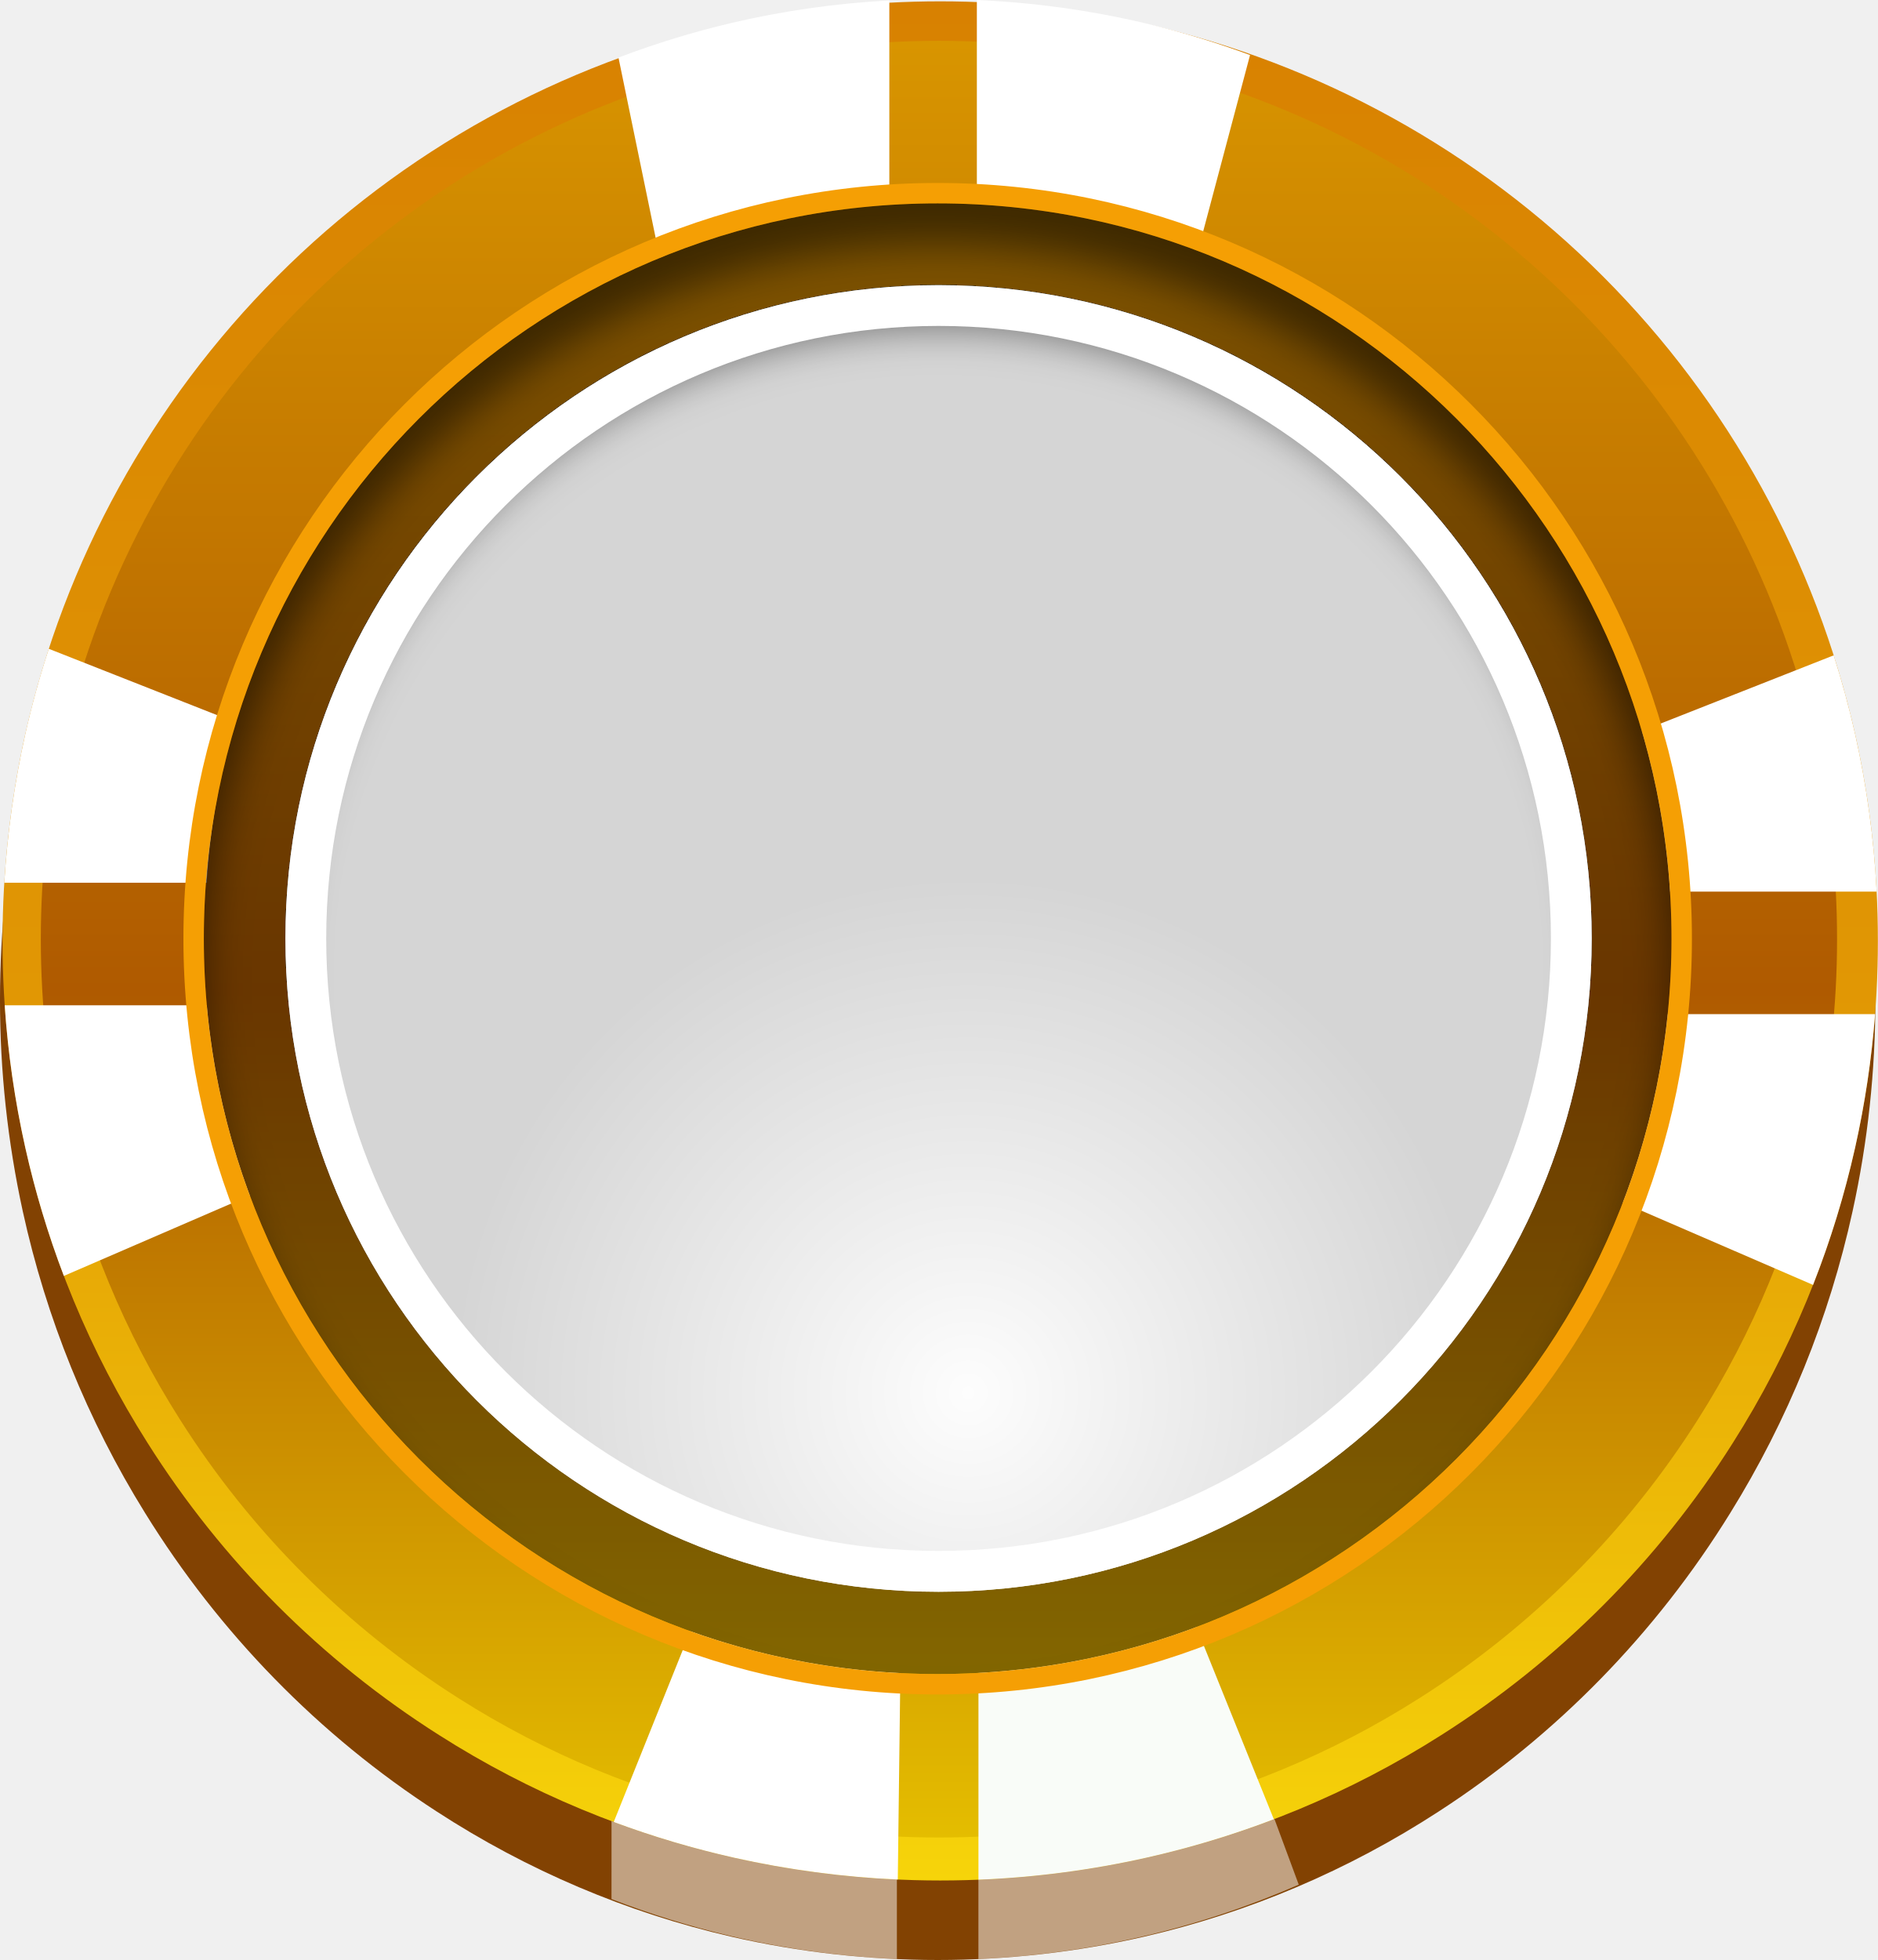
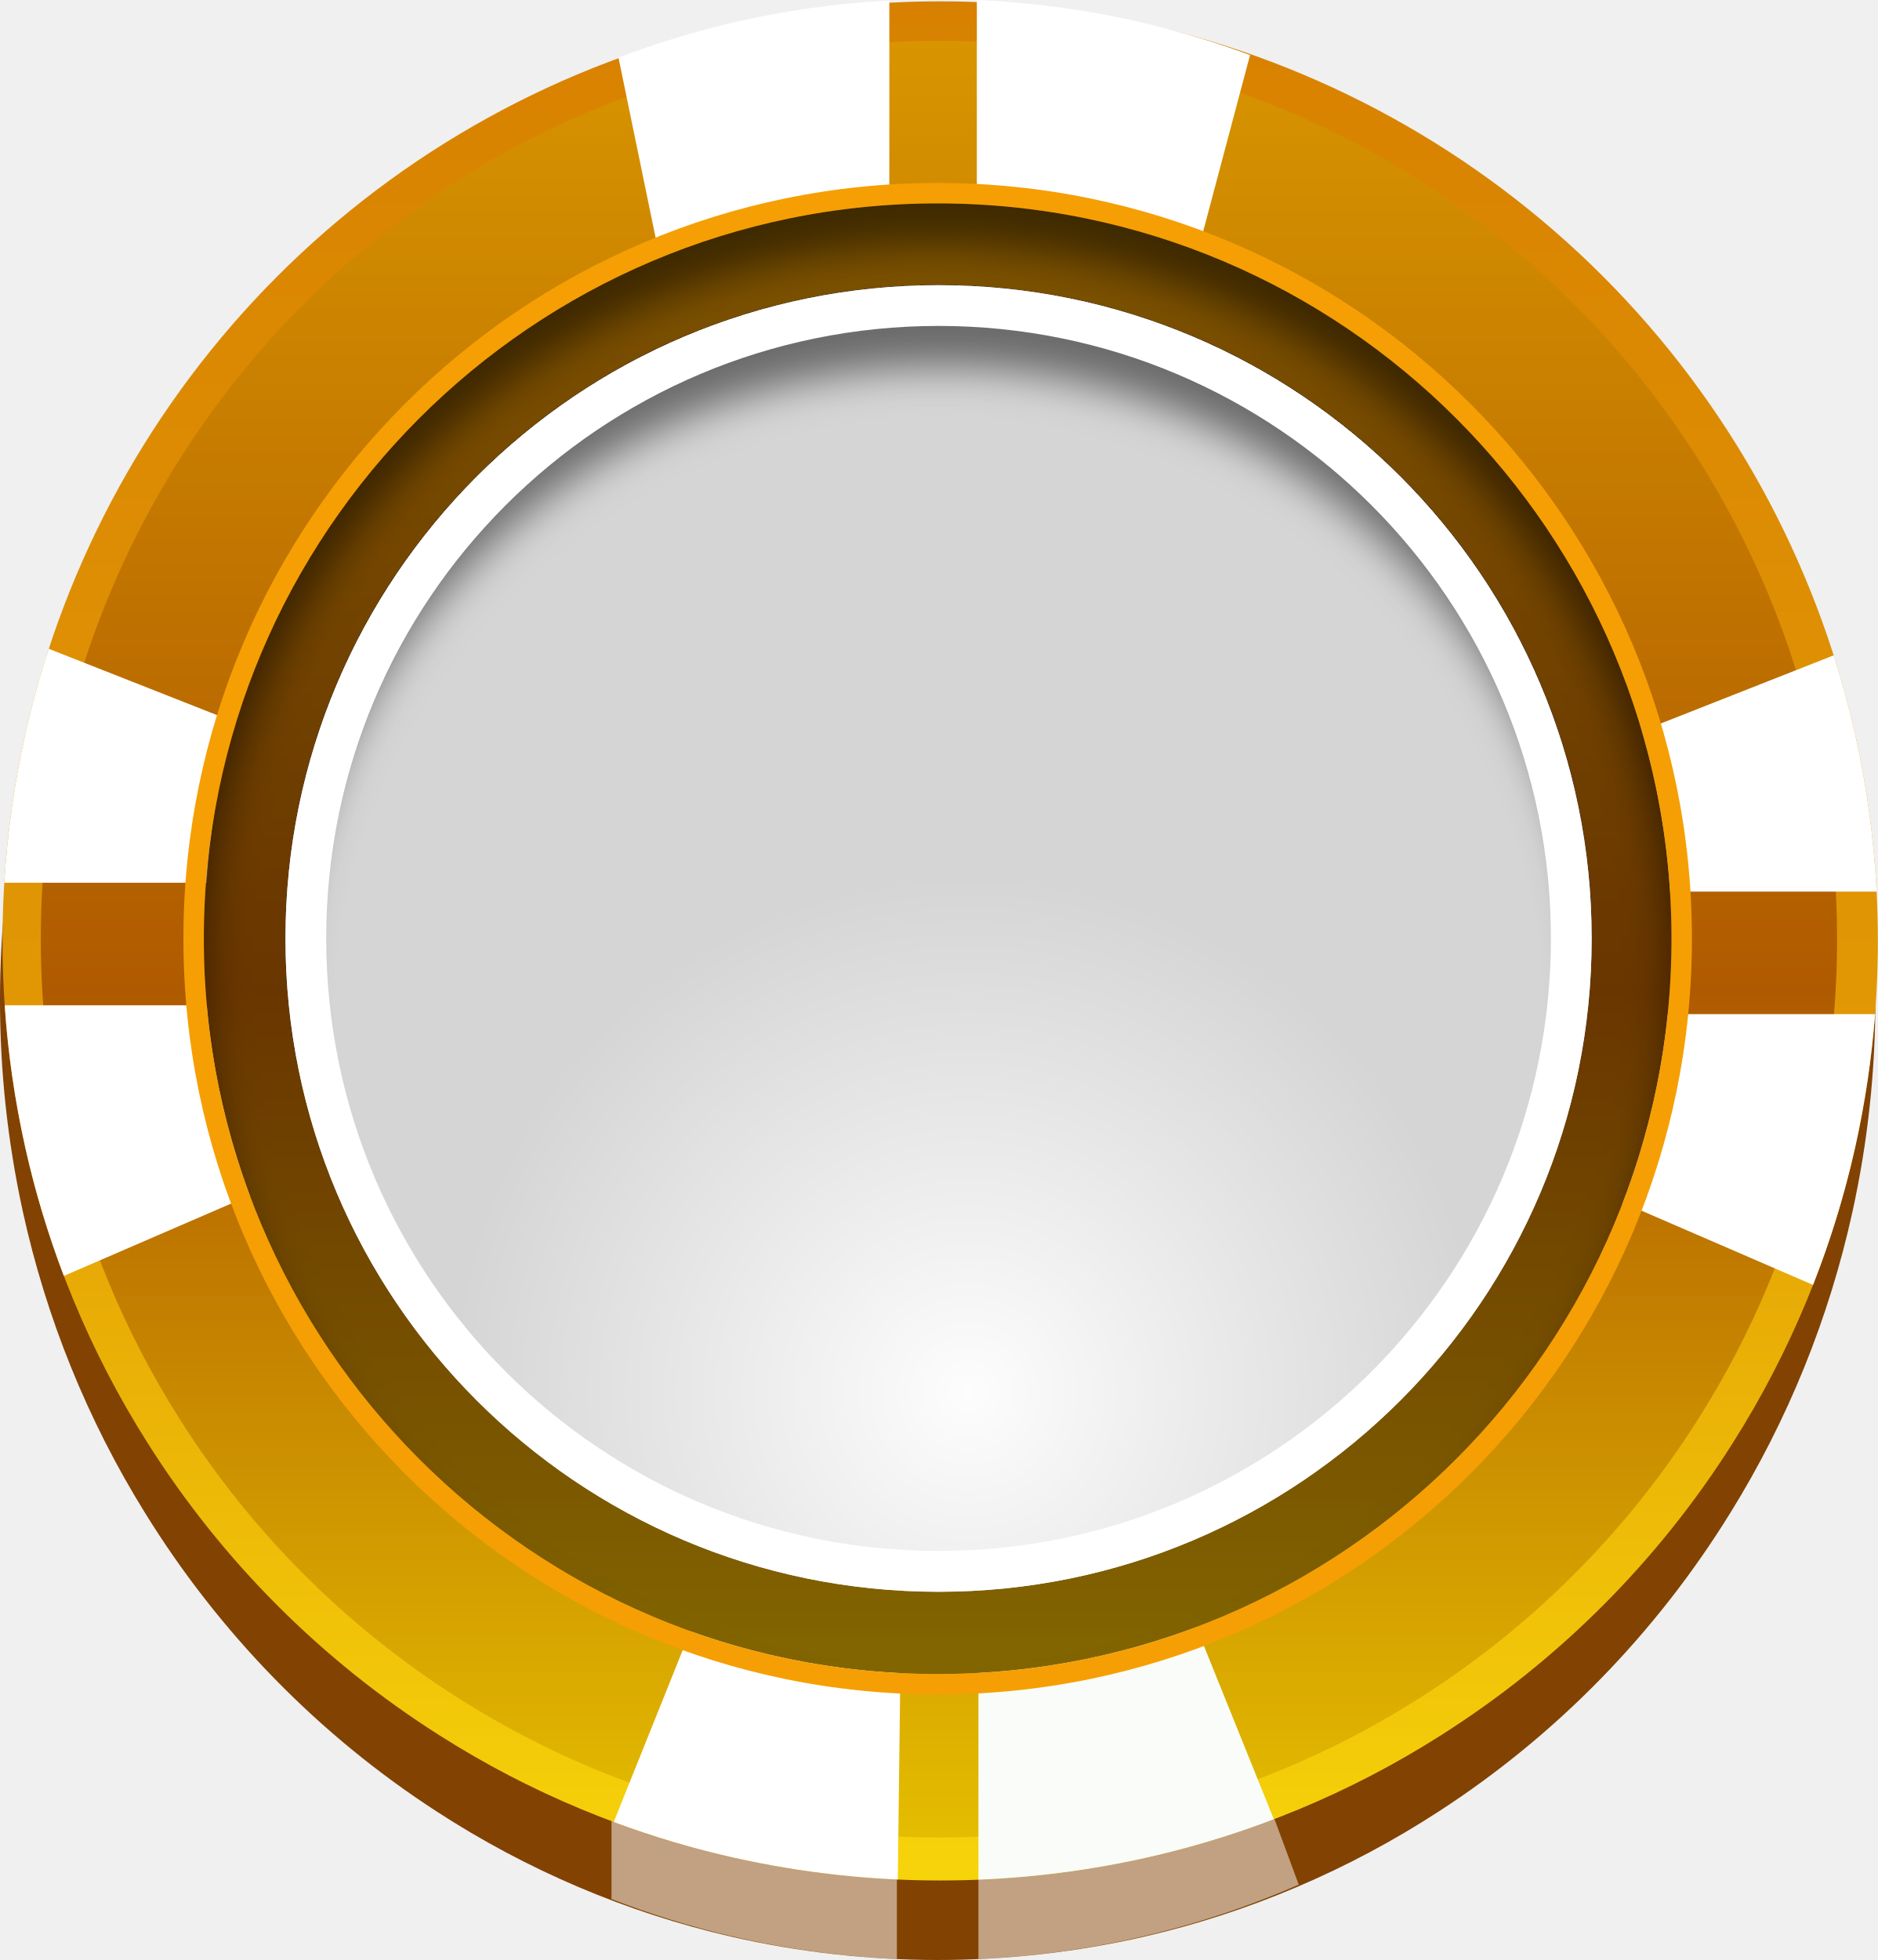
<svg xmlns="http://www.w3.org/2000/svg" width="46" height="48" viewBox="0 0 46 48" fill="none">
  <path d="M45.938 24.49C45.94 26.229 45.753 27.963 45.381 29.66C44.807 32.282 43.793 34.783 42.385 37.051C40.563 40 38.123 42.498 35.242 44.363C33.026 45.804 30.583 46.842 28.021 47.43C24.694 48.19 21.244 48.19 17.918 47.43C15.356 46.842 12.913 45.804 10.697 44.363C7.816 42.498 5.376 40 3.553 37.051C2.145 34.783 1.131 32.282 0.557 29.66C-0.186 26.254 -0.186 22.722 0.557 19.316C1.516 14.979 3.656 11.008 6.728 7.864C9.801 4.72 13.68 2.531 17.918 1.55C21.244 0.79 24.694 0.79 28.021 1.55C32.258 2.532 36.137 4.721 39.209 7.865C42.281 11.009 44.421 14.979 45.381 19.316C45.753 21.014 45.94 22.749 45.938 24.49Z" fill="#824202" />
  <path d="M46 23.043C46.001 24.745 45.814 26.442 45.443 28.103C44.869 30.669 43.855 33.117 42.447 35.337C40.624 38.223 38.184 40.667 35.303 42.493C33.087 43.904 30.644 44.919 28.082 45.494C24.756 46.239 21.306 46.239 17.979 45.494C15.417 44.919 12.974 43.904 10.758 42.493C7.877 40.667 5.437 38.223 3.615 35.337C2.207 33.117 1.193 30.669 0.619 28.103C-0.124 24.769 -0.124 21.312 0.619 17.979C1.578 13.734 3.717 9.848 6.79 6.77C9.862 3.693 13.742 1.551 17.979 0.591C21.306 -0.153 24.756 -0.153 28.082 0.591C32.319 1.552 36.198 3.695 39.27 6.772C42.343 9.849 44.483 13.734 45.443 17.979C45.815 19.641 46.001 21.339 46 23.043Z" fill="url(#paint0_linear)" />
  <path d="M45 23C45.001 24.628 44.822 26.25 44.466 27.838C43.916 30.292 42.945 32.632 41.597 34.755C39.851 37.514 37.514 39.851 34.755 41.597C32.632 42.945 30.292 43.916 27.838 44.466C24.652 45.178 21.348 45.178 18.162 44.466C15.708 43.916 13.368 42.945 11.245 41.597C8.486 39.851 6.149 37.514 4.403 34.755C3.055 32.632 2.084 30.292 1.534 27.838C0.822 24.651 0.822 21.346 1.534 18.158C2.452 14.1 4.502 10.384 7.444 7.442C10.387 4.5 14.103 2.451 18.162 1.534C21.348 0.822 24.652 0.822 27.838 1.534C31.896 2.452 35.612 4.501 38.554 7.443C41.497 10.385 43.547 14.1 44.466 18.158C44.822 19.747 45.001 21.371 45 23Z" fill="url(#paint1_linear)" />
  <path fill-rule="evenodd" clip-rule="evenodd" d="M23.967 46.033V47.977C25.328 47.916 26.684 47.73 28.02 47.417C29.32 47.113 30.59 46.69 31.814 46.155L31.219 44.548C30.199 44.938 29.151 45.254 28.082 45.494C26.725 45.798 25.348 45.978 23.967 46.033Z" fill="white" fill-opacity="0.5" />
  <path fill-rule="evenodd" clip-rule="evenodd" d="M14.98 44.6L14.979 46.508C15.937 46.879 16.918 47.183 17.918 47.418C19.254 47.73 20.61 47.916 21.97 47.977V46.028C20.631 45.967 19.296 45.789 17.979 45.494C16.958 45.265 15.956 44.966 14.98 44.6Z" fill="white" fill-opacity="0.5" />
  <path fill-rule="evenodd" clip-rule="evenodd" d="M44.918 16.049C45.12 16.683 45.296 17.326 45.443 17.979C45.727 19.247 45.903 20.538 45.97 21.835H40.909C40.823 20.477 40.587 19.161 40.218 17.901L44.918 16.049Z" fill="white" />
  <path fill-rule="evenodd" clip-rule="evenodd" d="M39.753 29.452C40.313 27.995 40.688 26.447 40.852 24.836H45.932C45.847 25.934 45.684 27.026 45.443 28.103C45.186 29.251 44.841 30.376 44.412 31.467L39.753 29.452Z" fill="white" />
  <path fill-rule="evenodd" clip-rule="evenodd" d="M23.929 0C25.302 0.06 26.671 0.247 28.02 0.562C28.904 0.771 29.773 1.034 30.621 1.348L29.352 6.121C27.653 5.364 25.83 4.9 23.929 4.782V0Z" fill="white" />
  <path fill-rule="evenodd" clip-rule="evenodd" d="M21.785 0.011V4.798C19.806 4.949 17.915 5.475 16.162 6.317L15.15 1.41C16.052 1.068 16.976 0.784 17.918 0.562C19.194 0.264 20.487 0.08 21.785 0.011Z" fill="white" />
  <path fill-rule="evenodd" clip-rule="evenodd" d="M5.066 24.619C5.211 26.244 5.572 27.806 6.12 29.277L1.564 31.247C1.175 30.225 0.858 29.174 0.619 28.103C0.362 26.953 0.194 25.788 0.115 24.619H5.066Z" fill="white" />
  <path fill-rule="evenodd" clip-rule="evenodd" d="M0.105 21.618C0.18 20.397 0.351 19.18 0.619 17.979C0.778 17.271 0.971 16.574 1.195 15.889L5.751 17.684C5.382 18.944 5.146 20.261 5.06 21.618H0.105Z" fill="white" />
  <path fill-rule="evenodd" clip-rule="evenodd" d="M23.968 40.97C25.837 40.867 27.631 40.478 29.305 39.847L31.204 44.553C30.189 44.941 29.146 45.255 28.082 45.494C26.726 45.798 25.349 45.978 23.968 46.033V40.97Z" fill="#F9FCF8" />
  <path fill-rule="evenodd" clip-rule="evenodd" d="M16.91 39.948C18.53 40.529 20.258 40.884 22.055 40.974L21.992 46.029C20.646 45.969 19.303 45.79 17.98 45.494C16.977 45.269 15.993 44.977 15.034 44.62L16.91 39.948Z" fill="white" />
  <g filter="url(#filter0_i)">
    <path d="M22.969 40.997C32.897 40.997 40.945 32.935 40.945 22.989C40.945 13.044 32.897 4.981 22.969 4.981C13.041 4.981 4.993 13.044 4.993 22.989C4.993 32.935 13.041 40.997 22.969 40.997Z" fill="black" fill-opacity="0.4" />
  </g>
  <path d="M22.969 41.247C33.036 41.247 41.195 33.072 41.195 22.989C41.195 12.906 33.036 4.731 22.969 4.731C12.903 4.731 4.743 12.906 4.743 22.989C4.743 33.072 12.903 41.247 22.969 41.247Z" stroke="#F59F04" stroke-width="0.5" />
  <g filter="url(#filter1_i)">
    <path d="M22.991 38.982C31.827 38.982 38.991 31.819 38.991 22.982C38.991 14.146 31.827 6.982 22.991 6.982C14.154 6.982 6.991 14.146 6.991 22.982C6.991 31.819 14.154 38.982 22.991 38.982Z" fill="url(#paint2_radial)" />
  </g>
  <path d="M38.491 22.982C38.491 31.543 31.551 38.482 22.991 38.482C14.43 38.482 7.491 31.543 7.491 22.982C7.491 14.422 14.43 7.482 22.991 7.482C31.551 7.482 38.491 14.422 38.491 22.982Z" stroke="white" />
  <defs>
    <filter id="filter0_i" x="4.493" y="4.481" width="36.952" height="38.016" filterUnits="userSpaceOnUse" color-interpolation-filters="sRGB">
      <feFlood flood-opacity="0" result="BackgroundImageFix" />
      <feBlend mode="normal" in="SourceGraphic" in2="BackgroundImageFix" result="shape" />
      <feColorMatrix in="SourceAlpha" type="matrix" values="0 0 0 0 0 0 0 0 0 0 0 0 0 0 0 0 0 0 127 0" result="hardAlpha" />
      <feOffset dy="1" />
      <feGaussianBlur stdDeviation="0.5" />
      <feComposite in2="hardAlpha" operator="arithmetic" k2="-1" k3="1" />
      <feColorMatrix type="matrix" values="0 0 0 0 0 0 0 0 0 0 0 0 0 0 0 0 0 0 0.5 0" />
      <feBlend mode="normal" in2="shape" result="effect1_innerShadow" />
    </filter>
    <filter id="filter1_i" x="6.991" y="6.982" width="32" height="33" filterUnits="userSpaceOnUse" color-interpolation-filters="sRGB">
      <feFlood flood-opacity="0" result="BackgroundImageFix" />
      <feBlend mode="normal" in="SourceGraphic" in2="BackgroundImageFix" result="shape" />
      <feColorMatrix in="SourceAlpha" type="matrix" values="0 0 0 0 0 0 0 0 0 0 0 0 0 0 0 0 0 0 127 0" result="hardAlpha" />
-       <feOffset dy="1" />
+       <feOffset dy="2" />
      <feGaussianBlur stdDeviation="0.5" />
      <feComposite in2="hardAlpha" operator="arithmetic" k2="-1" k3="1" />
      <feColorMatrix type="matrix" values="0 0 0 0 0 0 0 0 0 0 0 0 0 0 0 0 0 0 0.5 0" />
      <feBlend mode="normal" in2="shape" result="effect1_innerShadow" />
    </filter>
    <linearGradient id="paint0_linear" x1="23.031" y1="0.033" x2="23.031" y2="46.053" gradientUnits="userSpaceOnUse">
      <stop stop-color="#D88101" />
      <stop offset="0.529" stop-color="#E19704" />
      <stop offset="1" stop-color="#F6D40A" />
    </linearGradient>
    <linearGradient id="paint1_linear" x1="23" y1="1" x2="23" y2="45" gradientUnits="userSpaceOnUse">
      <stop stop-color="#D89500" />
      <stop offset="0.529" stop-color="#AF5A00" />
      <stop offset="1" stop-color="#E4BD00" />
    </linearGradient>
    <radialGradient id="paint2_radial" cx="0" cy="0" r="1" gradientUnits="userSpaceOnUse" gradientTransform="translate(23.7151 34.0853) rotate(90) scale(15.3089)">
      <stop stop-color="#FDFDFD" />
      <stop offset="0.825" stop-color="#D5D5D5" />
    </radialGradient>
  </defs>
</svg>
